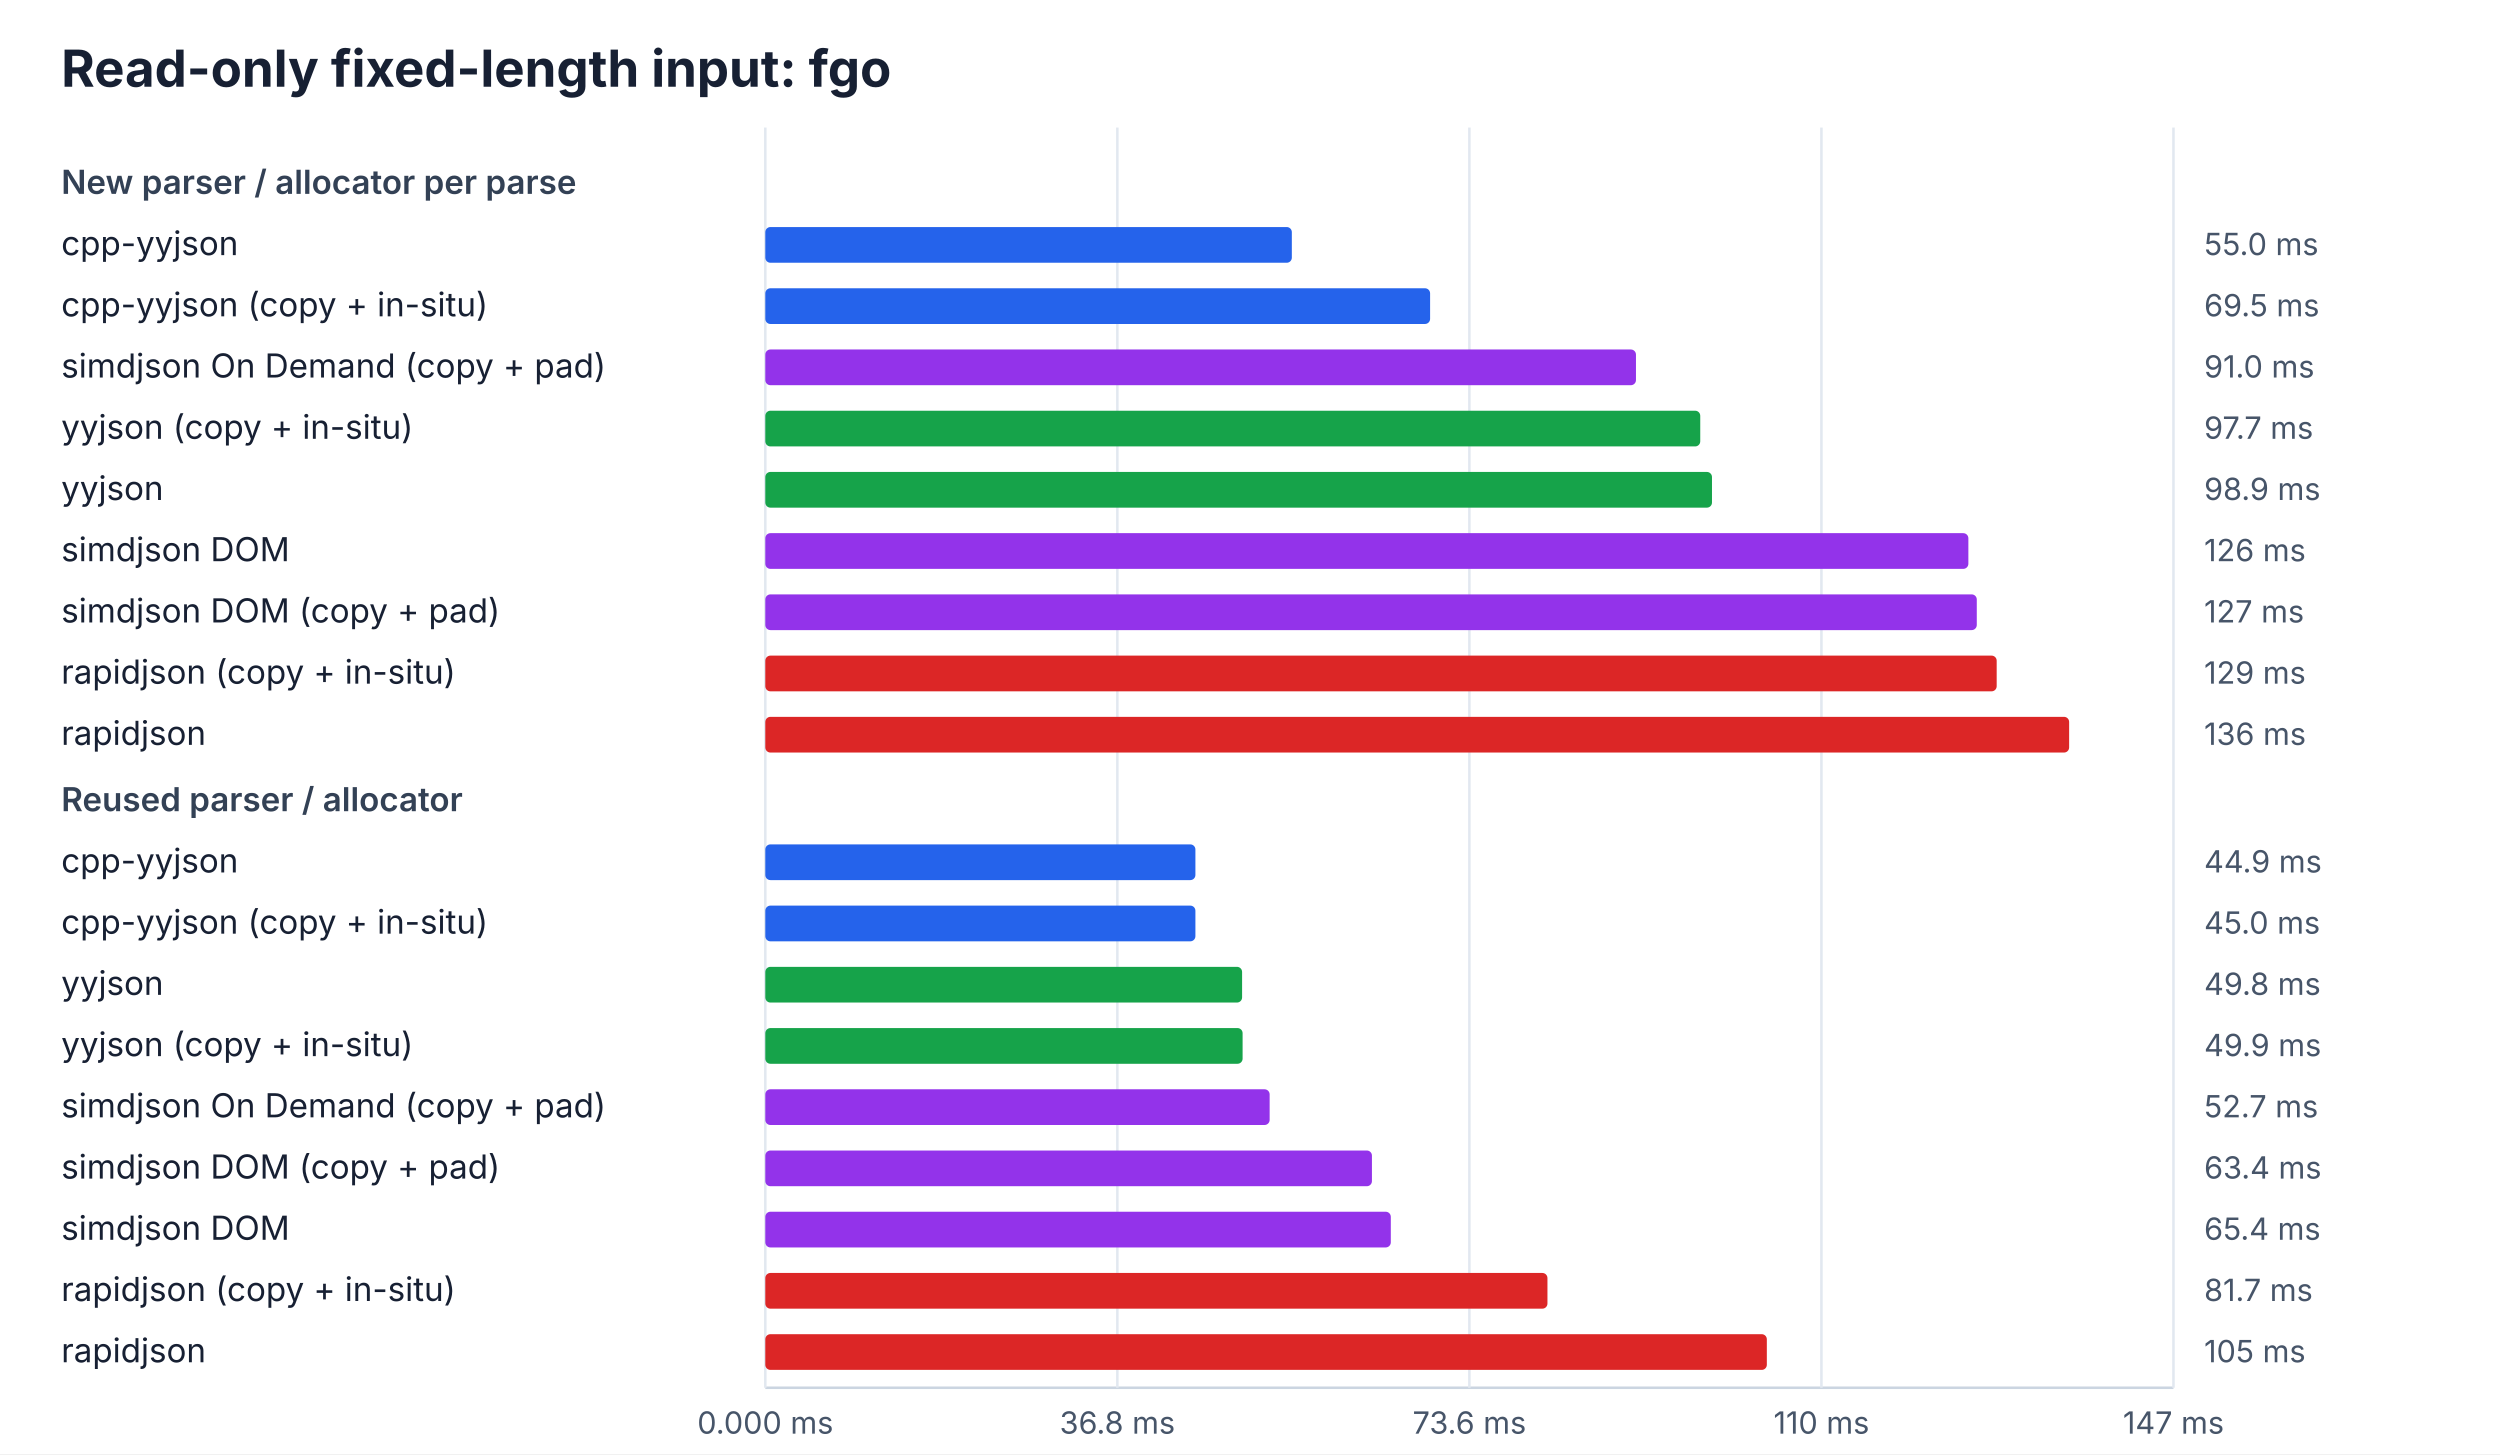
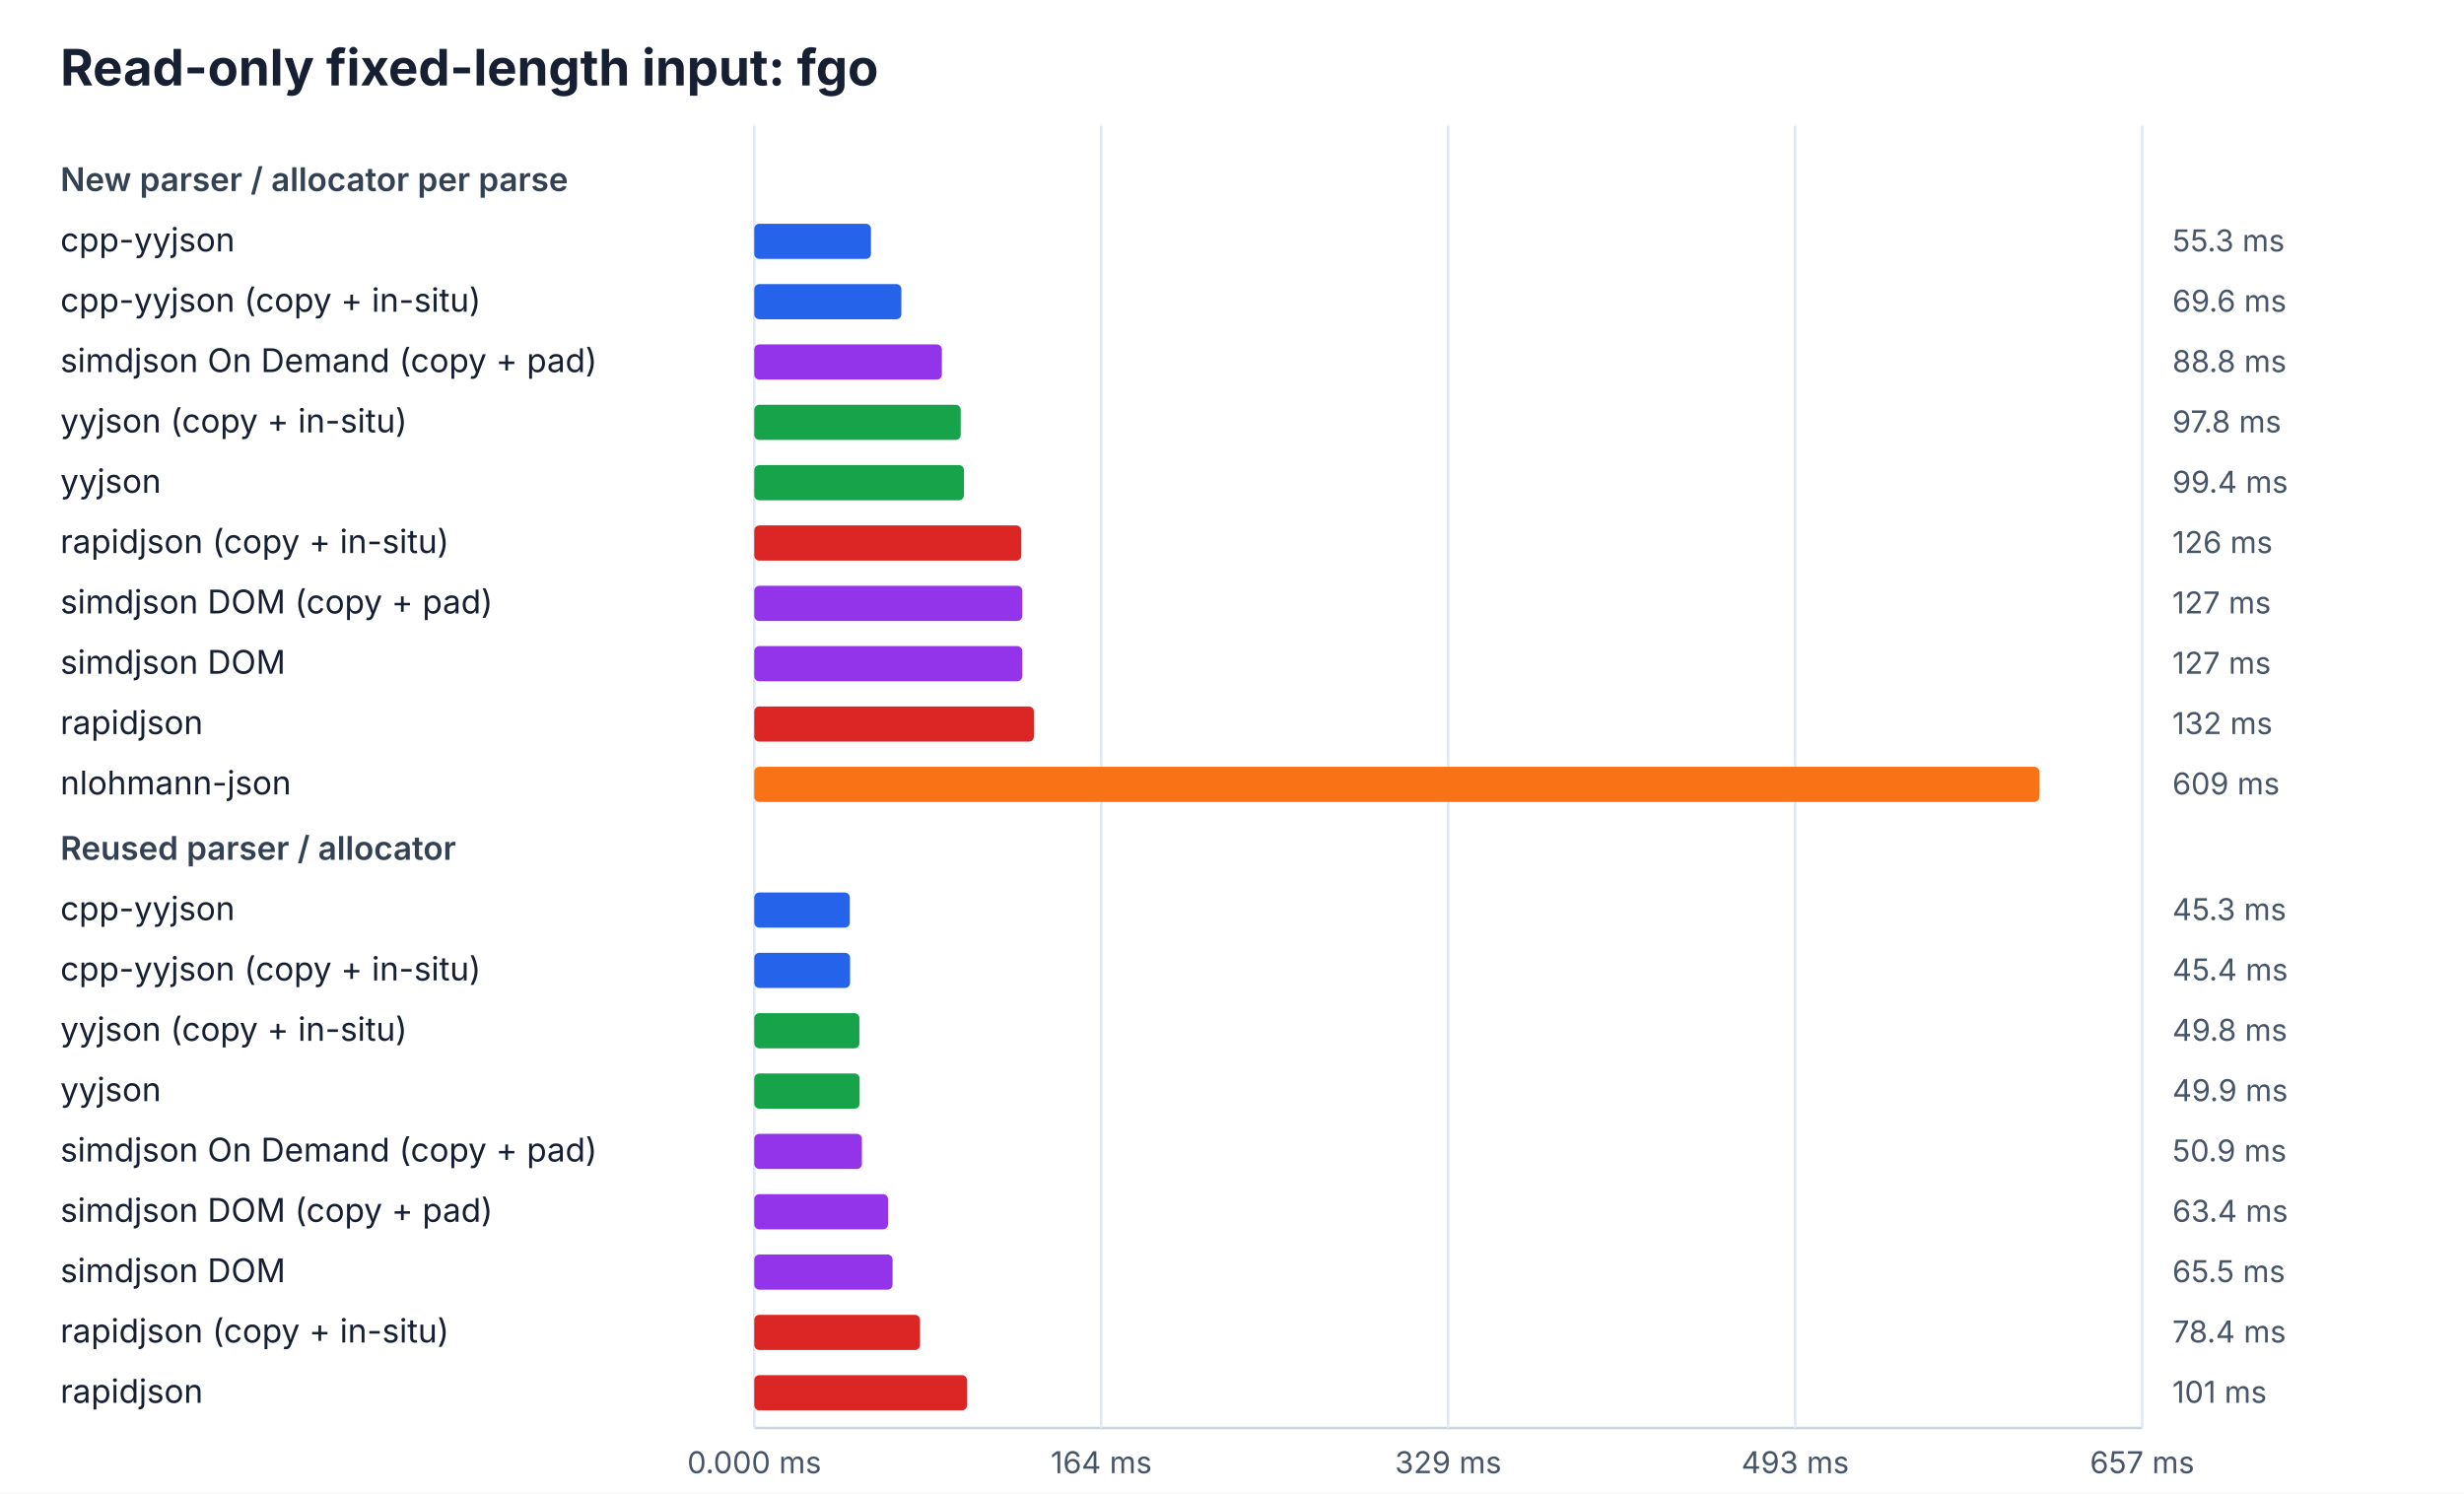
- <svg xmlns="http://www.w3.org/2000/svg" width="980" height="570" viewBox="0 0 980 570">
+ <svg xmlns="http://www.w3.org/2000/svg" width="980" height="594" viewBox="0 0 980 594">
  <rect width="100%" height="100%" fill="#ffffff" />
  <style>text{font-family:ui-sans-serif,system-ui,-apple-system,BlinkMacSystemFont,"Segoe UI",sans-serif;fill:#172033}.title{font-size:20px;font-weight:700}.heading{font-size:13px;font-weight:600;fill:#334155}.label{font-size:13px}.value{font-size:12px;fill:#475569}.axis{stroke:#cbd5e1;stroke-width:1}.grid{stroke:#e2e8f0;stroke-width:1}</style>
  <text x="24" y="34" class="title">Read-only fixed-length input: fgo</text>
-   <line x1="300" y1="544" x2="852" y2="544" class="axis" />
-   <line x1="300.0" y1="50" x2="300.0" y2="544" class="grid" />
-   <text x="300.0" y="562" class="value" text-anchor="middle">0.000 ms</text>
-   <line x1="438.0" y1="50" x2="438.0" y2="544" class="grid" />
-   <text x="438.0" y="562" class="value" text-anchor="middle">36.8 ms</text>
-   <line x1="576.0" y1="50" x2="576.0" y2="544" class="grid" />
-   <text x="576.0" y="562" class="value" text-anchor="middle">73.6 ms</text>
-   <line x1="714.0" y1="50" x2="714.0" y2="544" class="grid" />
-   <text x="714.0" y="562" class="value" text-anchor="middle">110 ms</text>
-   <line x1="852.0" y1="50" x2="852.0" y2="544" class="grid" />
-   <text x="852.0" y="562" class="value" text-anchor="middle">147 ms</text>
+   <line x1="300" y1="568" x2="852" y2="568" class="axis" />
+   <line x1="300.0" y1="50" x2="300.0" y2="568" class="grid" />
+   <text x="300.0" y="586" class="value" text-anchor="middle">0.000 ms</text>
+   <line x1="438.0" y1="50" x2="438.0" y2="568" class="grid" />
+   <text x="438.0" y="586" class="value" text-anchor="middle">164 ms</text>
+   <line x1="576.0" y1="50" x2="576.0" y2="568" class="grid" />
+   <text x="576.0" y="586" class="value" text-anchor="middle">329 ms</text>
+   <line x1="714.0" y1="50" x2="714.0" y2="568" class="grid" />
+   <text x="714.0" y="586" class="value" text-anchor="middle">493 ms</text>
+   <line x1="852.0" y1="50" x2="852.0" y2="568" class="grid" />
+   <text x="852.0" y="586" class="value" text-anchor="middle">657 ms</text>
  <text x="24" y="76" class="heading">New parser / allocator per parse</text>
  <text x="24" y="100" class="label">cpp-yyjson</text>
-   <rect x="300" y="89" width="206.4" height="14" rx="2" fill="#2563eb" />
-   <text x="864" y="100" class="value">55.0 ms</text>
+   <rect x="300" y="89" width="46.4" height="14" rx="2" fill="#2563eb" />
+   <text x="864" y="100" class="value">55.3 ms</text>
  <text x="24" y="124" class="label">cpp-yyjson (copy + in-situ)</text>
-   <rect x="300" y="113" width="260.6" height="14" rx="2" fill="#2563eb" />
-   <text x="864" y="124" class="value">69.5 ms</text>
+   <rect x="300" y="113" width="58.5" height="14" rx="2" fill="#2563eb" />
+   <text x="864" y="124" class="value">69.6 ms</text>
  <text x="24" y="148" class="label">simdjson On Demand (copy + pad)</text>
-   <rect x="300" y="137" width="341.3" height="14" rx="2" fill="#9333ea" />
-   <text x="864" y="148" class="value">91.0 ms</text>
+   <rect x="300" y="137" width="74.6" height="14" rx="2" fill="#9333ea" />
+   <text x="864" y="148" class="value">88.8 ms</text>
  <text x="24" y="172" class="label">yyjson (copy + in-situ)</text>
-   <rect x="300" y="161" width="366.5" height="14" rx="2" fill="#16a34a" />
-   <text x="864" y="172" class="value">97.7 ms</text>
+   <rect x="300" y="161" width="82.1" height="14" rx="2" fill="#16a34a" />
+   <text x="864" y="172" class="value">97.8 ms</text>
  <text x="24" y="196" class="label">yyjson</text>
-   <rect x="300" y="185" width="371.1" height="14" rx="2" fill="#16a34a" />
-   <text x="864" y="196" class="value">98.9 ms</text>
-   <text x="24" y="220" class="label">simdjson DOM</text>
-   <rect x="300" y="209" width="471.6" height="14" rx="2" fill="#9333ea" />
+   <rect x="300" y="185" width="83.4" height="14" rx="2" fill="#16a34a" />
+   <text x="864" y="196" class="value">99.4 ms</text>
+   <text x="24" y="220" class="label">rapidjson (copy + in-situ)</text>
+   <rect x="300" y="209" width="106.2" height="14" rx="2" fill="#dc2626" />
  <text x="864" y="220" class="value">126 ms</text>
  <text x="24" y="244" class="label">simdjson DOM (copy + pad)</text>
-   <rect x="300" y="233" width="474.9" height="14" rx="2" fill="#9333ea" />
+   <rect x="300" y="233" width="106.6" height="14" rx="2" fill="#9333ea" />
  <text x="864" y="244" class="value">127 ms</text>
-   <text x="24" y="268" class="label">rapidjson (copy + in-situ)</text>
-   <rect x="300" y="257" width="482.7" height="14" rx="2" fill="#dc2626" />
-   <text x="864" y="268" class="value">129 ms</text>
+   <text x="24" y="268" class="label">simdjson DOM</text>
+   <rect x="300" y="257" width="106.6" height="14" rx="2" fill="#9333ea" />
+   <text x="864" y="268" class="value">127 ms</text>
  <text x="24" y="292" class="label">rapidjson</text>
-   <rect x="300" y="281" width="511.1" height="14" rx="2" fill="#dc2626" />
-   <text x="864" y="292" class="value">136 ms</text>
-   <text x="24" y="318" class="heading">Reused parser / allocator</text>
-   <text x="24" y="342" class="label">cpp-yyjson</text>
-   <rect x="300" y="331" width="168.6" height="14" rx="2" fill="#2563eb" />
-   <text x="864" y="342" class="value">44.9 ms</text>
-   <text x="24" y="366" class="label">cpp-yyjson (copy + in-situ)</text>
-   <rect x="300" y="355" width="168.6" height="14" rx="2" fill="#2563eb" />
-   <text x="864" y="366" class="value">45.0 ms</text>
-   <text x="24" y="390" class="label">yyjson</text>
-   <rect x="300" y="379" width="186.9" height="14" rx="2" fill="#16a34a" />
-   <text x="864" y="390" class="value">49.8 ms</text>
+   <rect x="300" y="281" width="111.2" height="14" rx="2" fill="#dc2626" />
+   <text x="864" y="292" class="value">132 ms</text>
+   <text x="24" y="316" class="label">nlohmann-json</text>
+   <rect x="300" y="305" width="511.1" height="14" rx="2" fill="#f97316" />
+   <text x="864" y="316" class="value">609 ms</text>
+   <text x="24" y="342" class="heading">Reused parser / allocator</text>
+   <text x="24" y="366" class="label">cpp-yyjson</text>
+   <rect x="300" y="355" width="38.0" height="14" rx="2" fill="#2563eb" />
+   <text x="864" y="366" class="value">45.3 ms</text>
+   <text x="24" y="390" class="label">cpp-yyjson (copy + in-situ)</text>
+   <rect x="300" y="379" width="38.1" height="14" rx="2" fill="#2563eb" />
+   <text x="864" y="390" class="value">45.4 ms</text>
  <text x="24" y="414" class="label">yyjson (copy + in-situ)</text>
-   <rect x="300" y="403" width="187.1" height="14" rx="2" fill="#16a34a" />
-   <text x="864" y="414" class="value">49.9 ms</text>
-   <text x="24" y="438" class="label">simdjson On Demand (copy + pad)</text>
-   <rect x="300" y="427" width="197.7" height="14" rx="2" fill="#9333ea" />
-   <text x="864" y="438" class="value">52.7 ms</text>
-   <text x="24" y="462" class="label">simdjson DOM (copy + pad)</text>
-   <rect x="300" y="451" width="237.8" height="14" rx="2" fill="#9333ea" />
-   <text x="864" y="462" class="value">63.4 ms</text>
-   <text x="24" y="486" class="label">simdjson DOM</text>
-   <rect x="300" y="475" width="245.2" height="14" rx="2" fill="#9333ea" />
-   <text x="864" y="486" class="value">65.4 ms</text>
-   <text x="24" y="510" class="label">rapidjson (copy + in-situ)</text>
-   <rect x="300" y="499" width="306.6" height="14" rx="2" fill="#dc2626" />
-   <text x="864" y="510" class="value">81.7 ms</text>
-   <text x="24" y="534" class="label">rapidjson</text>
-   <rect x="300" y="523" width="392.6" height="14" rx="2" fill="#dc2626" />
-   <text x="864" y="534" class="value">105 ms</text>
+   <rect x="300" y="403" width="41.8" height="14" rx="2" fill="#16a34a" />
+   <text x="864" y="414" class="value">49.8 ms</text>
+   <text x="24" y="438" class="label">yyjson</text>
+   <rect x="300" y="427" width="41.9" height="14" rx="2" fill="#16a34a" />
+   <text x="864" y="438" class="value">49.9 ms</text>
+   <text x="24" y="462" class="label">simdjson On Demand (copy + pad)</text>
+   <rect x="300" y="451" width="42.8" height="14" rx="2" fill="#9333ea" />
+   <text x="864" y="462" class="value">50.9 ms</text>
+   <text x="24" y="486" class="label">simdjson DOM (copy + pad)</text>
+   <rect x="300" y="475" width="53.2" height="14" rx="2" fill="#9333ea" />
+   <text x="864" y="486" class="value">63.4 ms</text>
+   <text x="24" y="510" class="label">simdjson DOM</text>
+   <rect x="300" y="499" width="55.0" height="14" rx="2" fill="#9333ea" />
+   <text x="864" y="510" class="value">65.5 ms</text>
+   <text x="24" y="534" class="label">rapidjson (copy + in-situ)</text>
+   <rect x="300" y="523" width="65.9" height="14" rx="2" fill="#dc2626" />
+   <text x="864" y="534" class="value">78.4 ms</text>
+   <text x="24" y="558" class="label">rapidjson</text>
+   <rect x="300" y="547" width="84.6" height="14" rx="2" fill="#dc2626" />
+   <text x="864" y="558" class="value">101 ms</text>
</svg>
